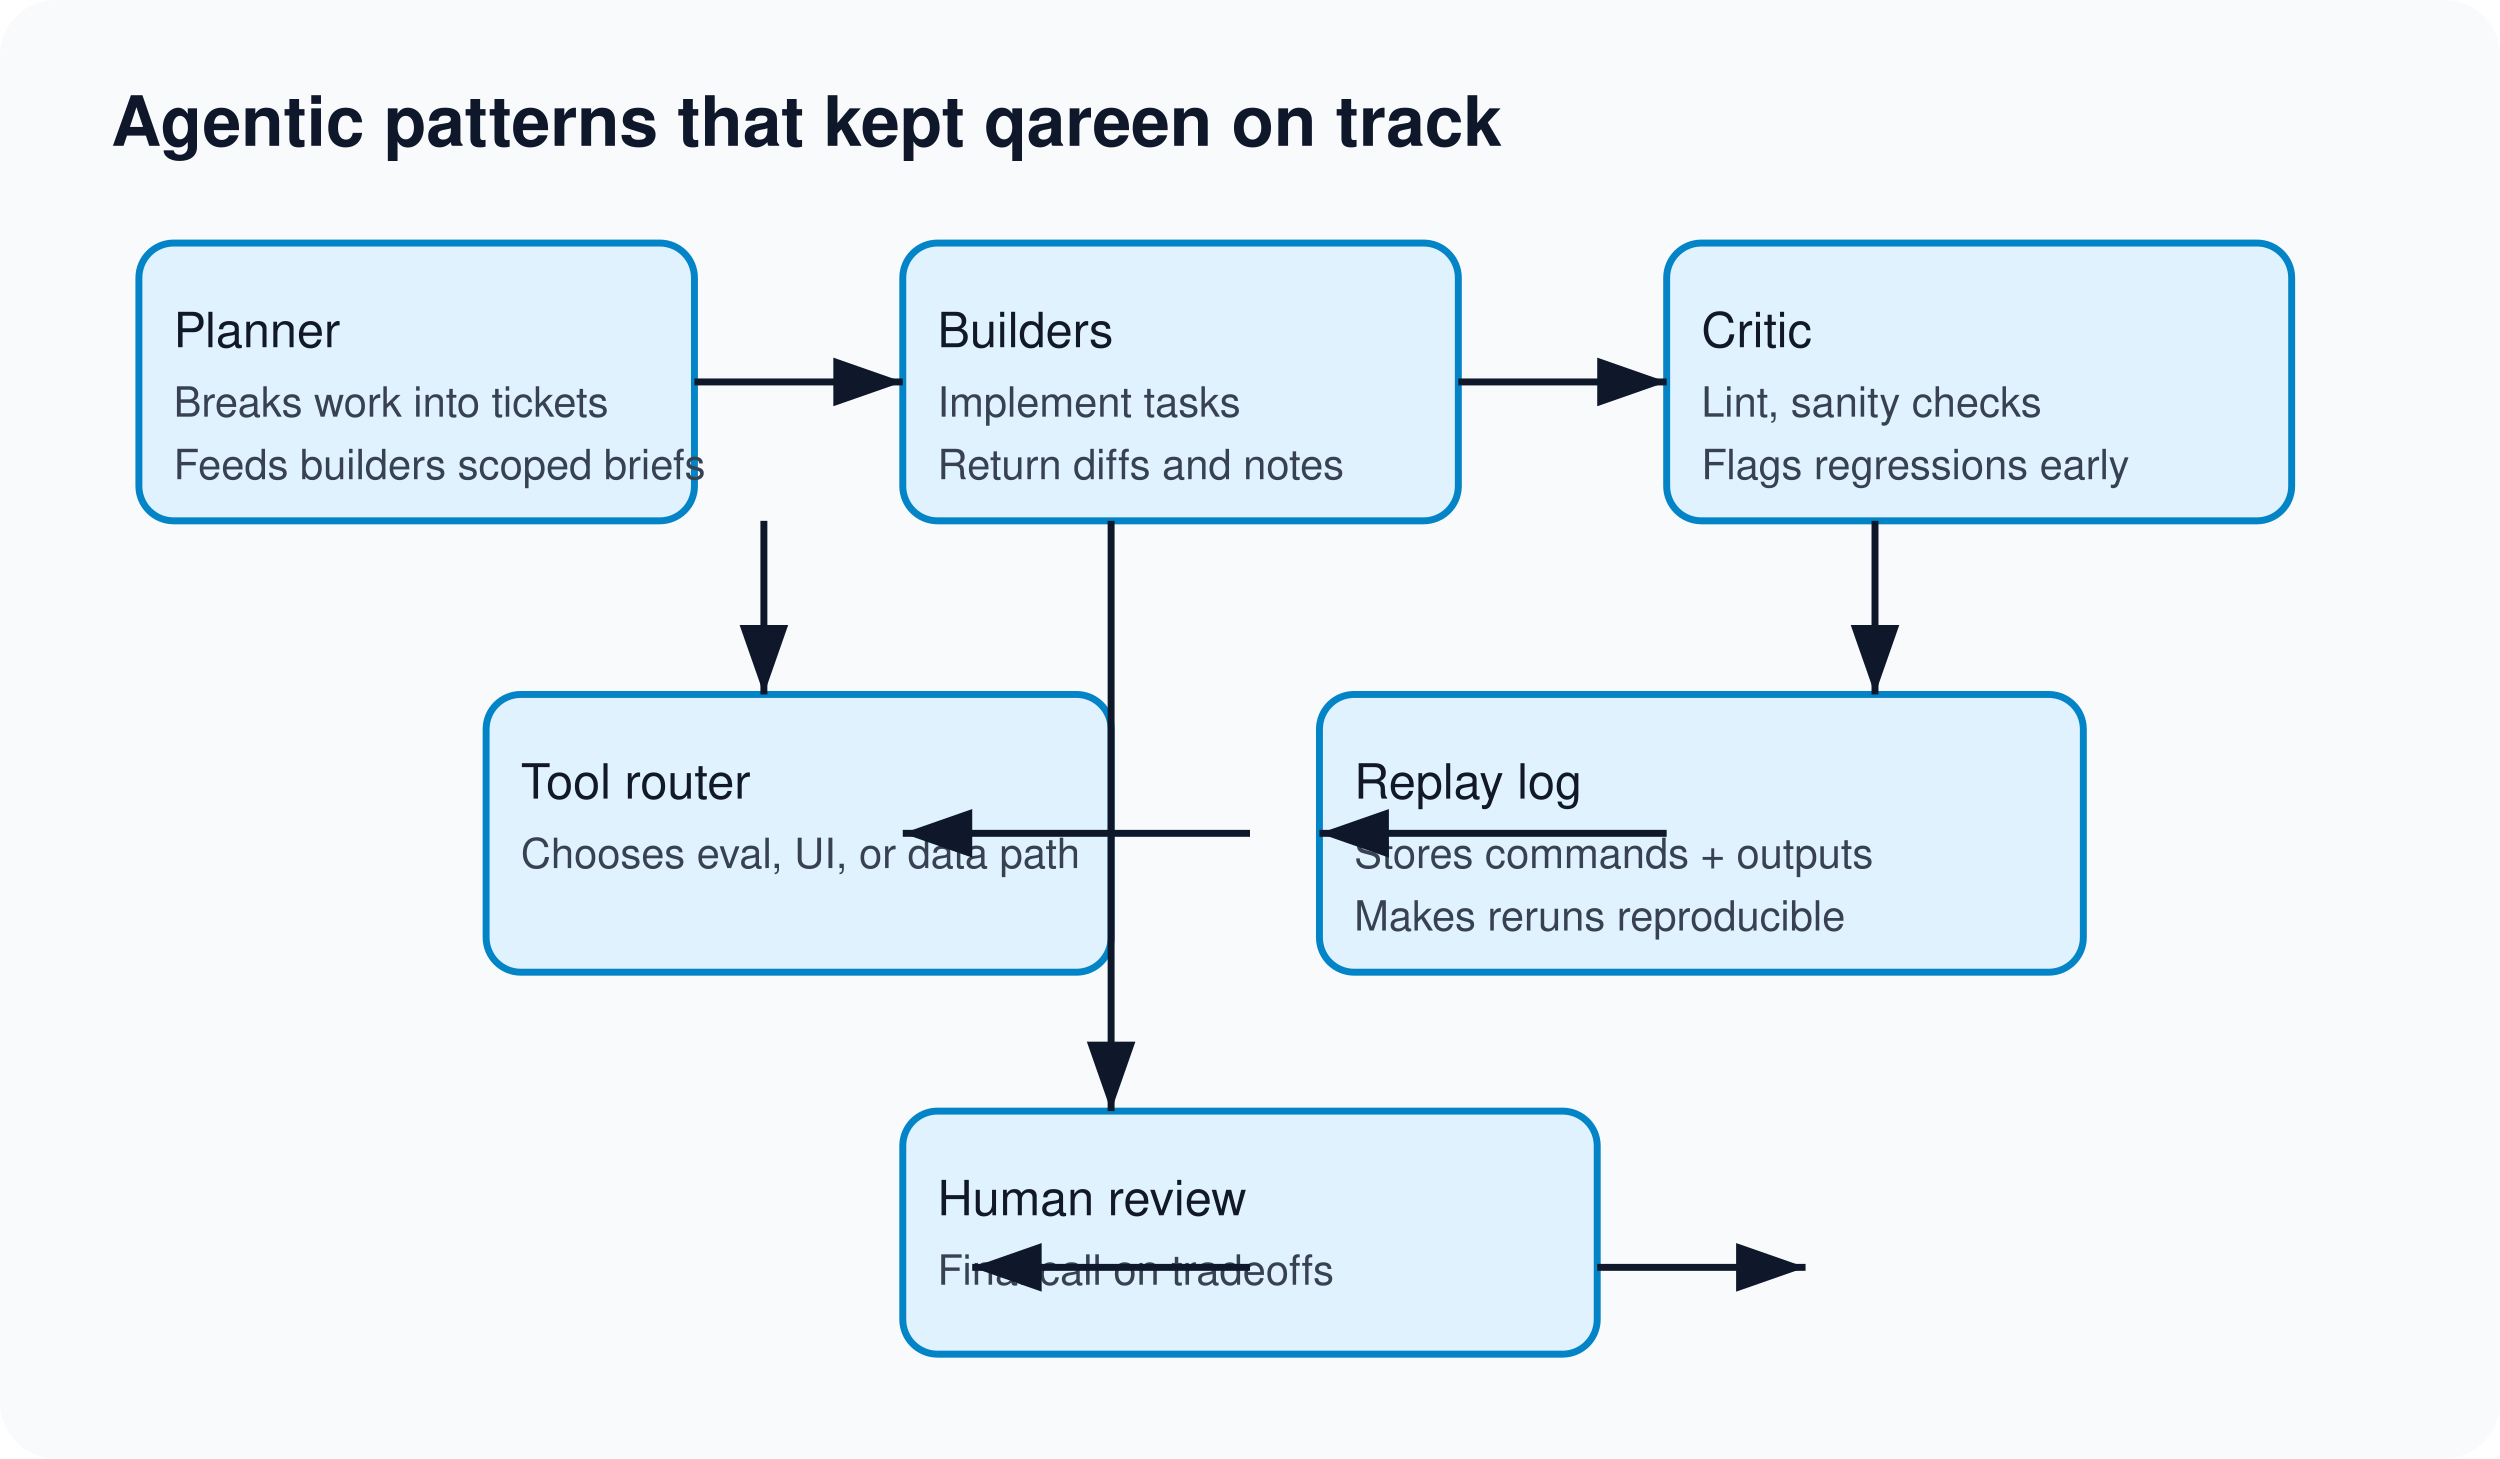
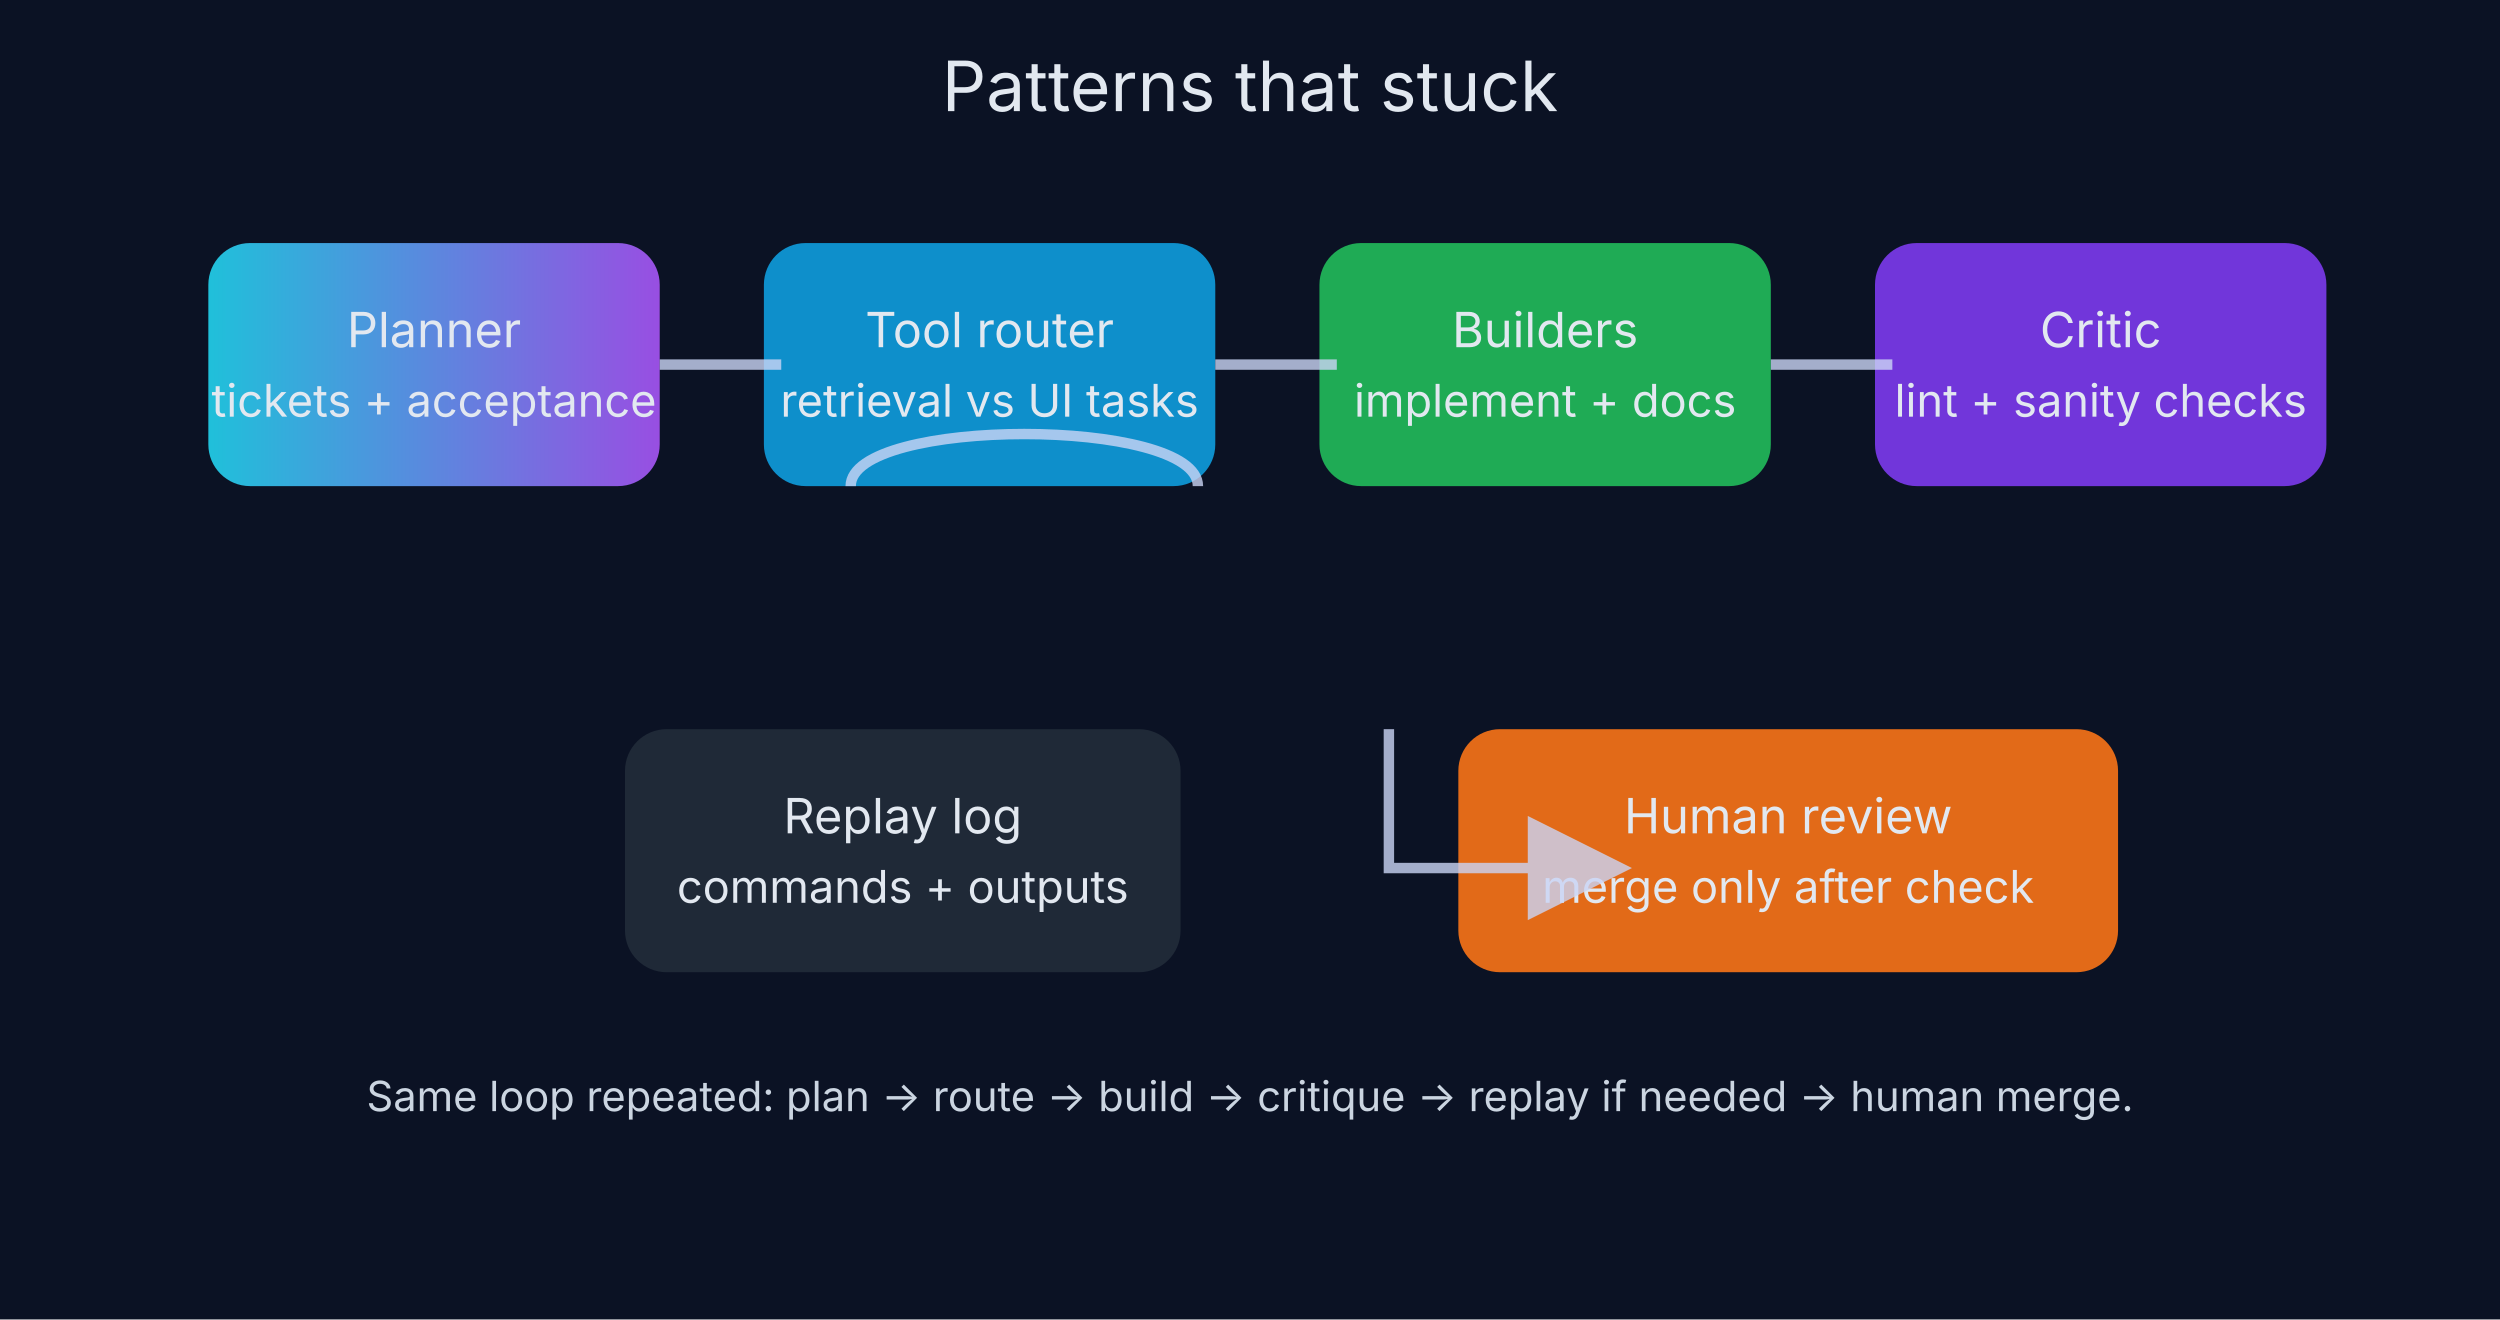
- <svg xmlns="http://www.w3.org/2000/svg" width="720" height="420" viewBox="0 0 720 420" fill="none">
-   <style>
-     .title { font: 20px 'Helvetica', sans-serif; font-weight: bold; fill: #0f172a; }
-     .label { font: 14px 'Helvetica', sans-serif; fill: #111827; }
-     .note { font: 12px 'Helvetica', sans-serif; fill: #374151; }
-     .box { fill: #e0f2fe; stroke: #0284c7; stroke-width: 2; rx: 10; ry: 10; }
-     .arrow { stroke: #0f172a; stroke-width: 2; marker-end: url(#arrowhead); }
-   </style>
+ <svg xmlns="http://www.w3.org/2000/svg" width="720" height="380" aria-labelledby="title desc" role="img">
  <defs>
-     <marker id="arrowhead" markerWidth="10" markerHeight="7" refX="10" refY="3.5" orient="auto">
-       <polygon points="0 0, 10 3.5, 0 7" fill="#0f172a" />
+     <linearGradient id="grad" x1="0%" y1="0%" x2="100%" y2="0%">
+       <stop offset="0%" stop-color="#22d3ee" stop-opacity="0.9" />
+       <stop offset="100%" stop-color="#a855f7" stop-opacity="0.9" />
+     </linearGradient>
+   </defs>
+   <rect width="720" height="380" fill="#0b1224" />
+   <text x="360" y="32" text-anchor="middle" font-family="'Inter', Arial" font-size="20" fill="#e2e8f0">Patterns that stuck</text>
+   <g transform="translate(60,70)" font-family="'Inter', Arial" fill="#e2e8f0" font-size="13">
+     <rect x="0" y="0" width="130" height="70" fill="url(#grad)" rx="12" />
+     <text x="65" y="30" text-anchor="middle" font-size="14">Planner</text>
+     <text x="65" y="50" text-anchor="middle">tickets + acceptance</text>
+     <rect x="160" y="0" width="130" height="70" fill="#0ea5e9" rx="12" opacity="0.85" />
+     <text x="225" y="30" text-anchor="middle" font-size="14">Tool router</text>
+     <text x="225" y="50" text-anchor="middle">retrieval vs UI tasks</text>
+     <rect x="320" y="0" width="130" height="70" fill="#22c55e" rx="12" opacity="0.85" />
+     <text x="385" y="30" text-anchor="middle" font-size="14">Builders</text>
+     <text x="385" y="50" text-anchor="middle">implement + docs</text>
+     <rect x="480" y="0" width="130" height="70" fill="#7c3aed" rx="12" opacity="0.9" />
+     <text x="545" y="30" text-anchor="middle" font-size="14">Critic</text>
+     <text x="545" y="50" text-anchor="middle">lint + sanity checks</text>
+     <rect x="120" y="140" width="160" height="70" fill="#1f2937" rx="12" />
+     <text x="200" y="170" text-anchor="middle" font-size="14">Replay log</text>
+     <text x="200" y="190" text-anchor="middle">commands + outputs</text>
+     <rect x="360" y="140" width="190" height="70" fill="#f97316" rx="12" opacity="0.9" />
+     <text x="455" y="170" text-anchor="middle" font-size="14">Human review</text>
+     <text x="455" y="190" text-anchor="middle">merge only after check</text>
+   </g>
+   <g stroke="#cbd5f5" stroke-width="3" fill="none" opacity="0.8">
+     <path d="M190 105 L225 105" />
+     <path d="M350 105 L385 105" />
+     <path d="M510 105 L545 105" />
+     <path d="M245 140 C245 120 345 120 345 140" />
+     <path d="M400 210 L400 250 L455 250" marker-end="url(#arrow)" />
+   </g>
+   <defs>
+     <marker id="arrow" markerWidth="10" markerHeight="10" refX="5" refY="5" orient="auto" markerUnits="strokeWidth">
+       <path d="M0 0 L10 5 L0 10 z" fill="#cbd5f5" />
    </marker>
  </defs>
-   <rect width="100%" height="100%" fill="#f8fafc" rx="16" ry="16" />
-   <text x="32" y="42" class="title">Agentic patterns that kept qareen on track</text>
-   <rect class="box" x="40" y="70" width="160" height="80" />
-   <text x="50" y="100" class="label">Planner</text>
-   <text x="50" y="120" class="note">Breaks work into tickets</text>
-   <text x="50" y="138" class="note">Feeds builders scoped briefs</text>
-   <rect class="box" x="260" y="70" width="160" height="80" />
-   <text x="270" y="100" class="label">Builders</text>
-   <text x="270" y="120" class="note">Implement tasks</text>
-   <text x="270" y="138" class="note">Return diffs and notes</text>
-   <rect class="box" x="480" y="70" width="180" height="80" />
-   <text x="490" y="100" class="label">Critic</text>
-   <text x="490" y="120" class="note">Lint, sanity checks</text>
-   <text x="490" y="138" class="note">Flags regressions early</text>
-   <rect class="box" x="140" y="200" width="180" height="80" />
-   <text x="150" y="230" class="label">Tool router</text>
-   <text x="150" y="250" class="note">Chooses eval, UI, or data path</text>
-   <rect class="box" x="380" y="200" width="220" height="80" />
-   <text x="390" y="230" class="label">Replay log</text>
-   <text x="390" y="250" class="note">Stores commands + outputs</text>
-   <text x="390" y="268" class="note">Makes reruns reproducible</text>
-   <rect class="box" x="260" y="320" width="200" height="70" fill="#dcfce7" stroke="#16a34a" />
-   <text x="270" y="350" class="label">Human review</text>
-   <text x="270" y="370" class="note">Final call on tradeoffs</text>
-   <line class="arrow" x1="200" y1="110" x2="260" y2="110" />
-   <line class="arrow" x1="420" y1="110" x2="480" y2="110" />
-   <line class="arrow" x1="540" y1="150" x2="540" y2="200" />
-   <line class="arrow" x1="220" y1="150" x2="220" y2="200" />
-   <line class="arrow" x1="320" y1="150" x2="320" y2="320" />
-   <line class="arrow" x1="480" y1="240" x2="380" y2="240" />
-   <line class="arrow" x1="360" y1="240" x2="260" y2="240" />
-   <line class="arrow" x1="360" y1="365" x2="280" y2="365" />
-   <line class="arrow" x1="460" y1="365" x2="520" y2="365" marker-end="url(#arrowhead)" />
+   <g fill="#cbd5e1" font-family="'Inter', Arial" font-size="12">
+     <text x="360" y="320" text-anchor="middle">Same loop repeated: plan → route → build → critique → replay if needed → human merge.</text>
+   </g>
</svg>
